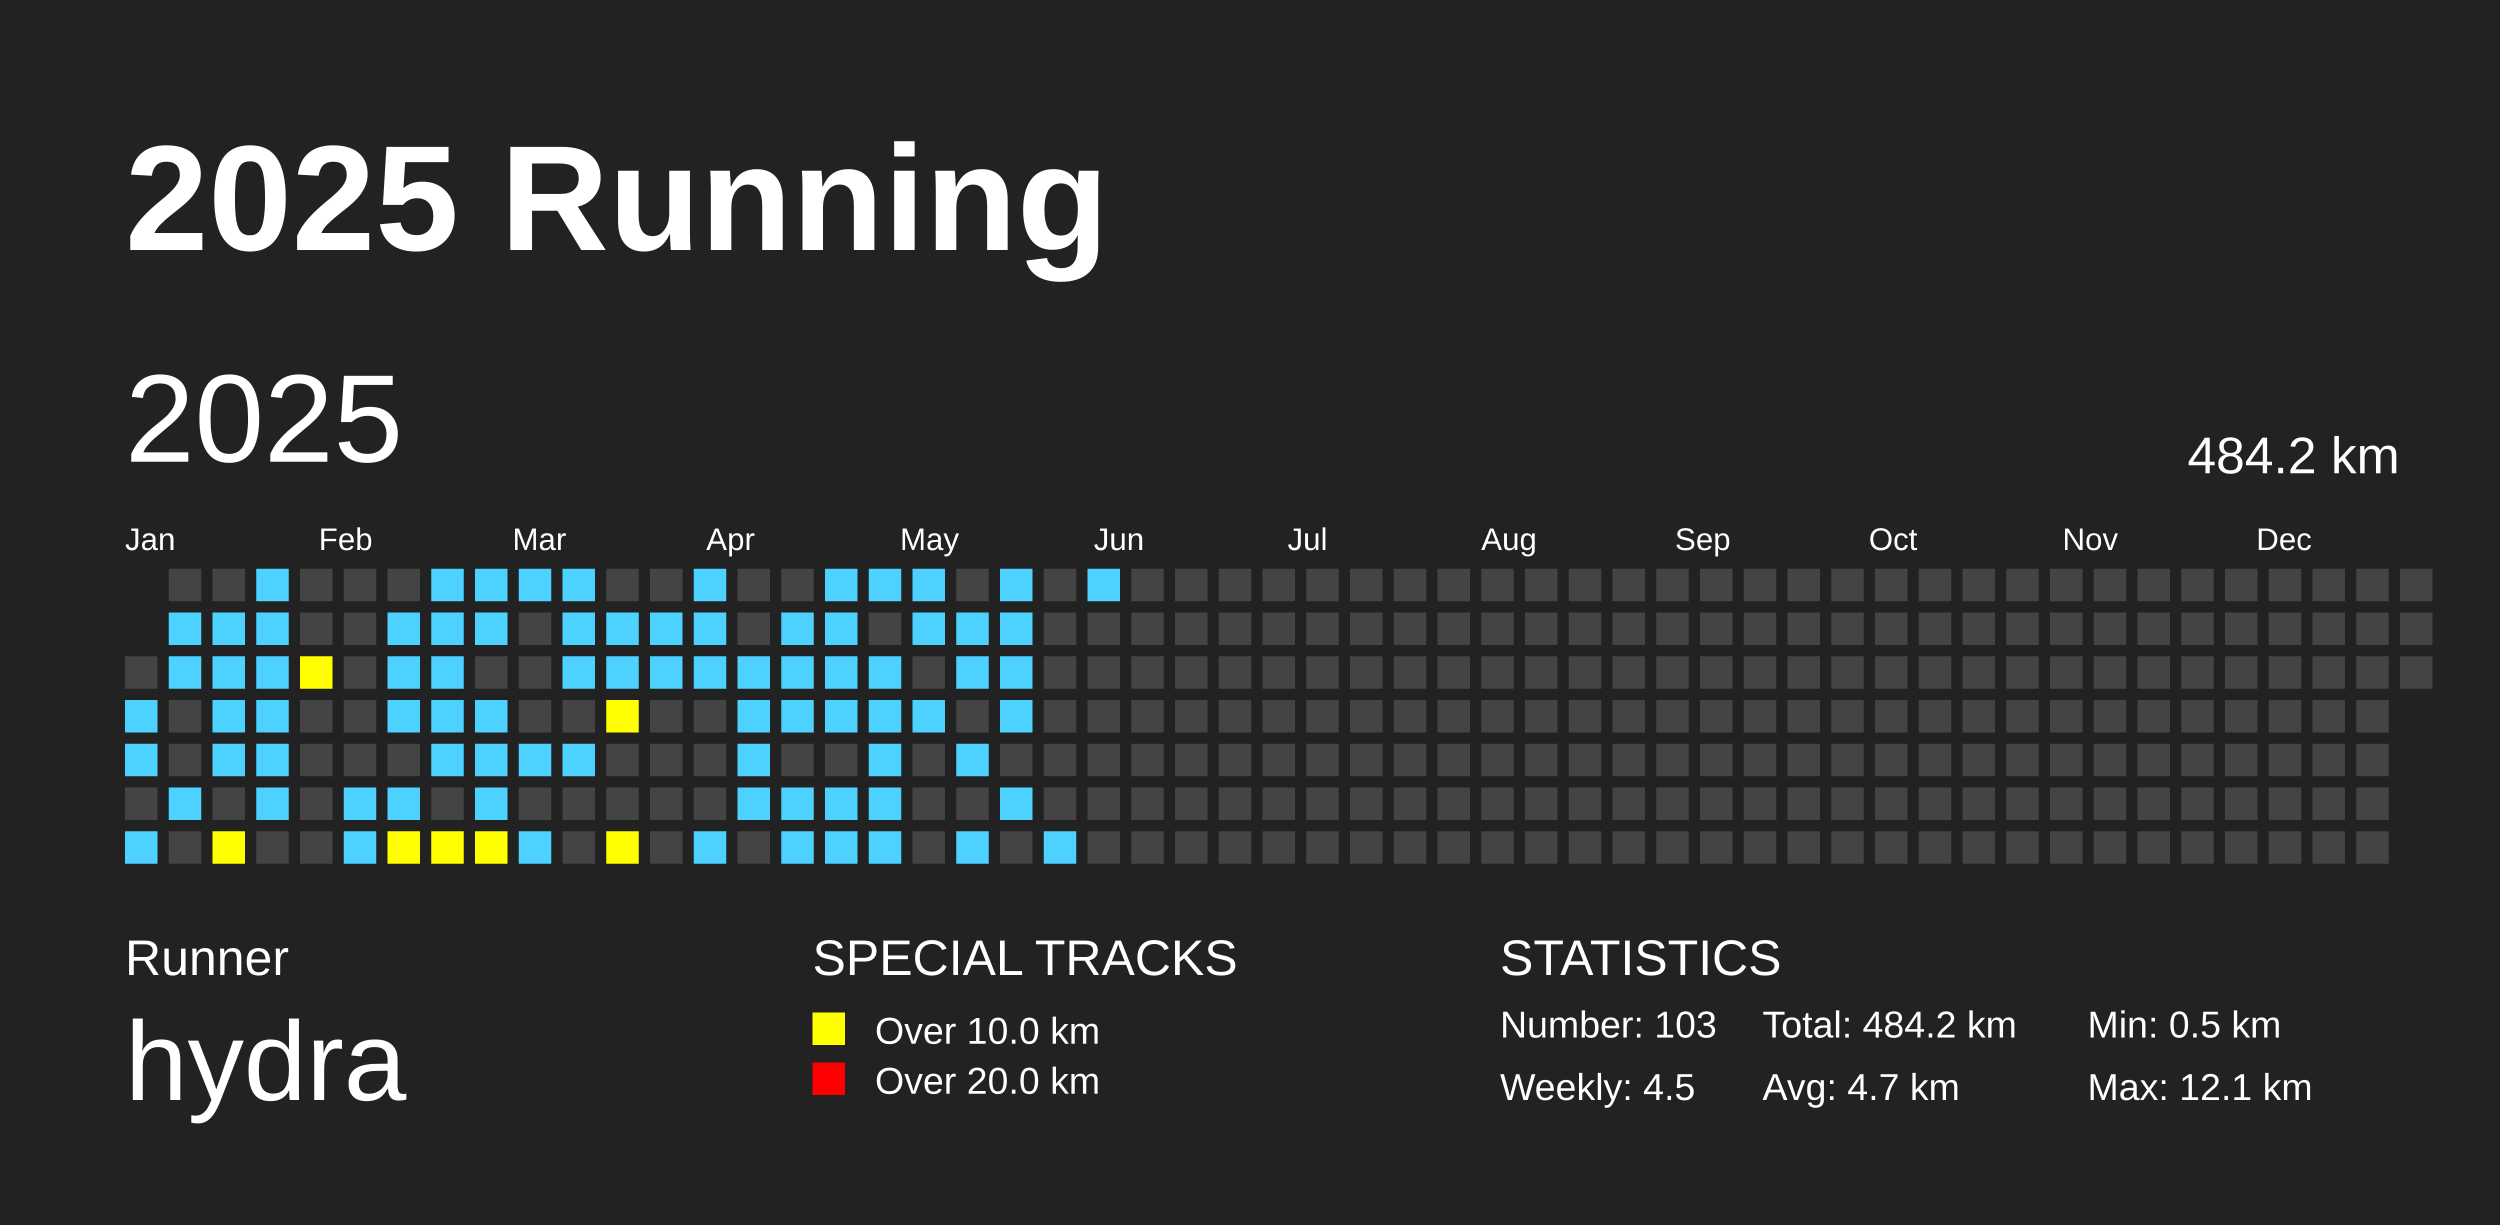
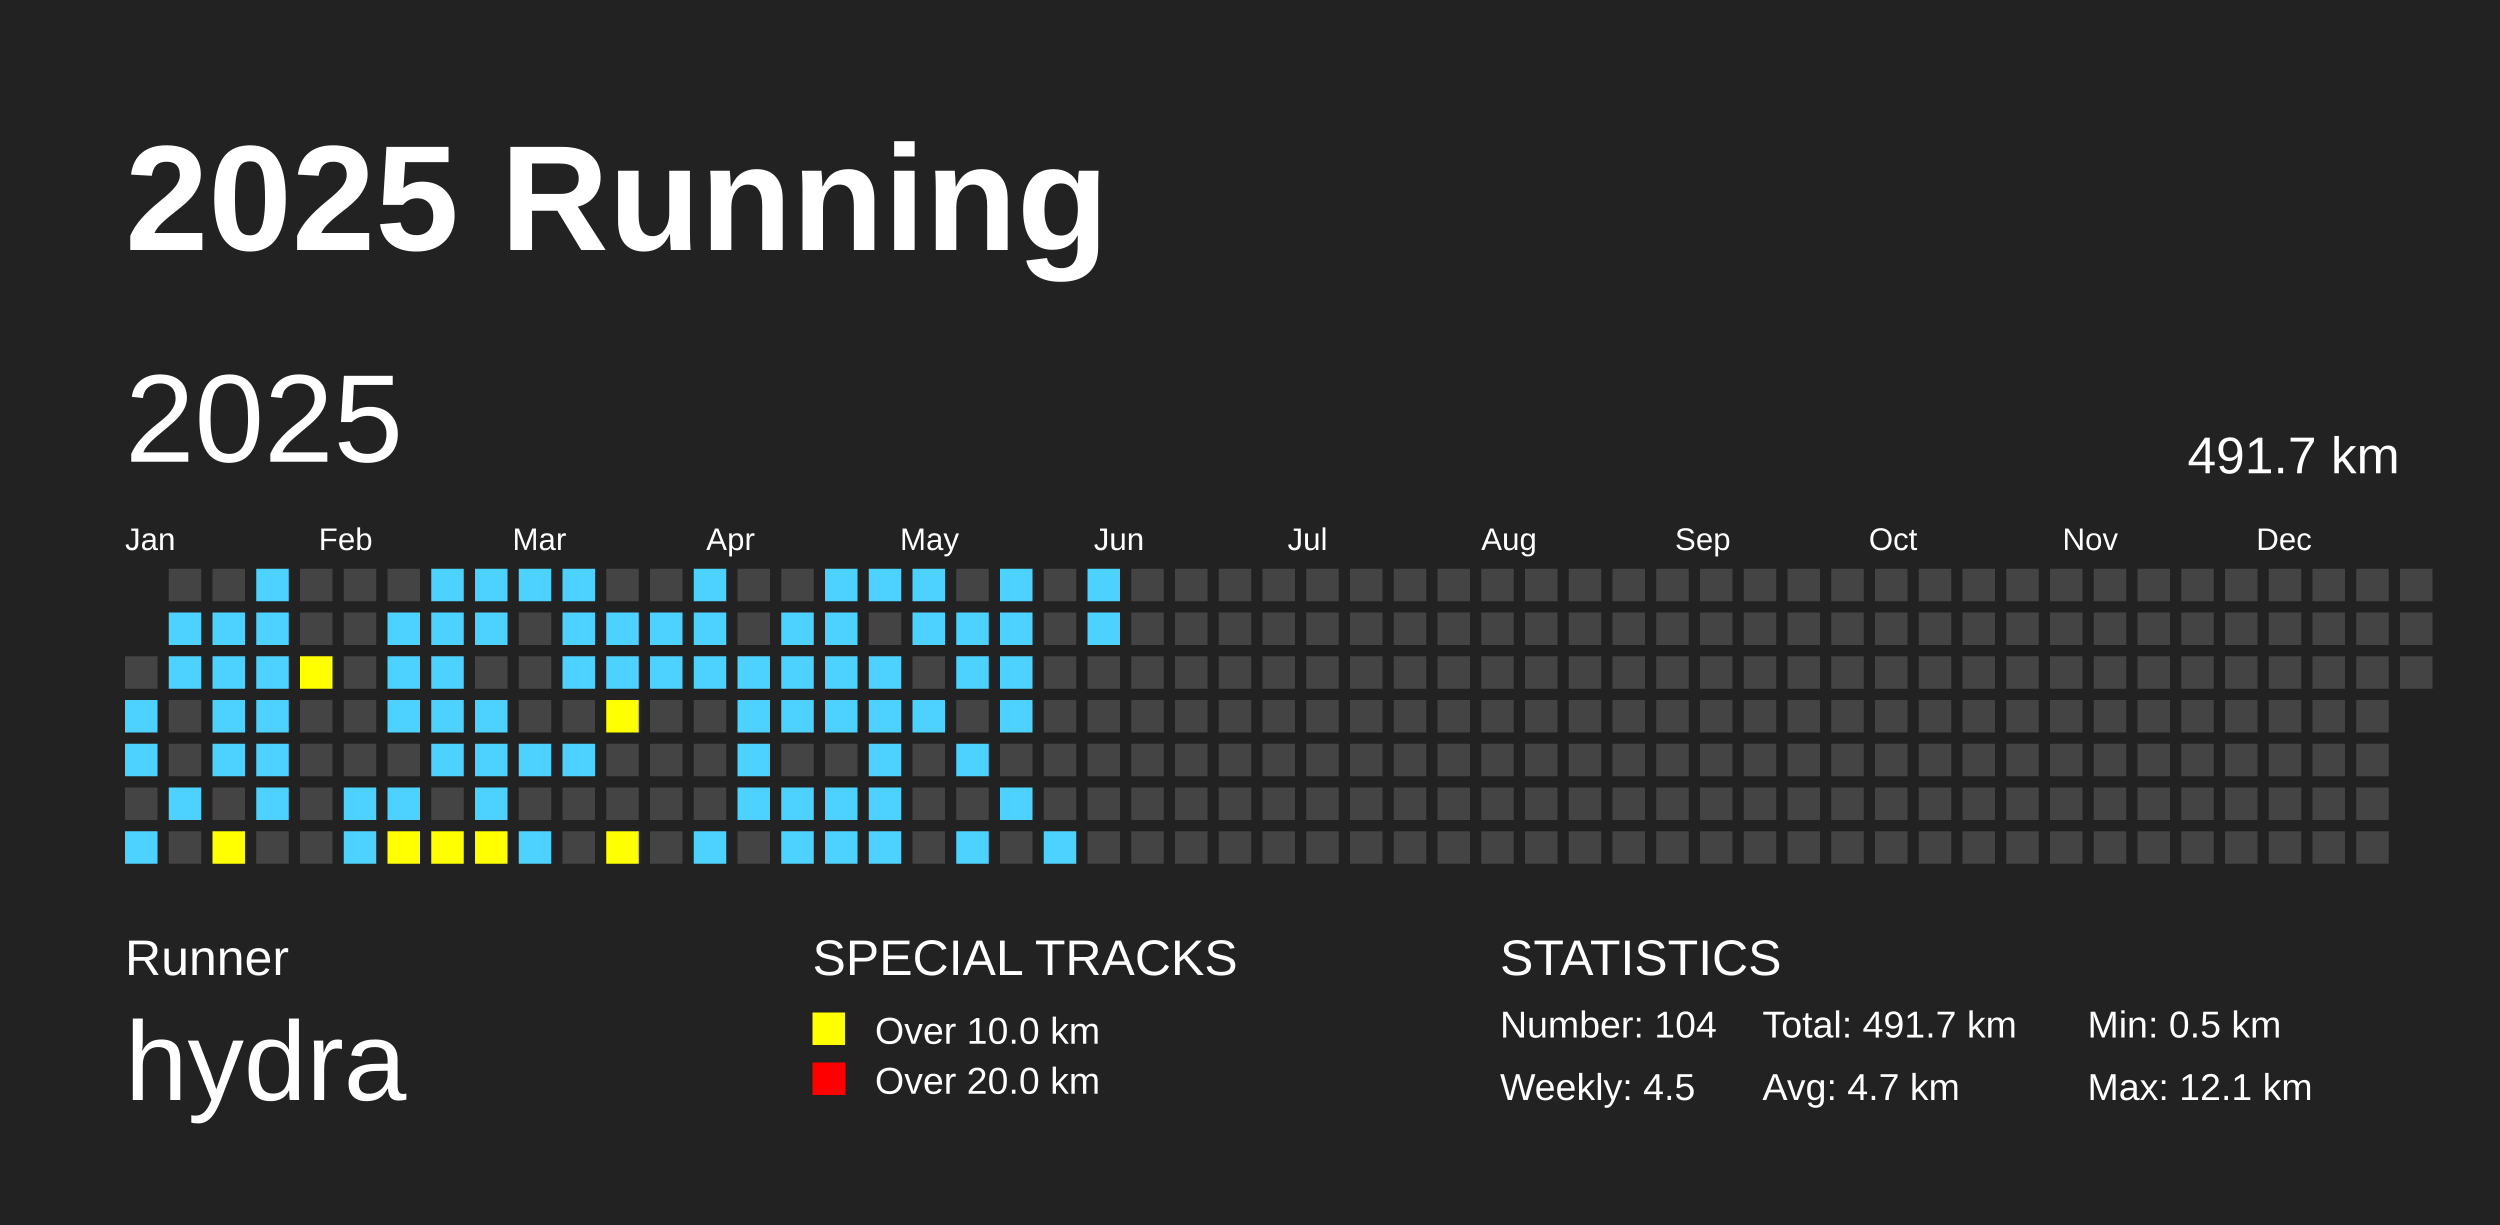
<svg xmlns="http://www.w3.org/2000/svg" baseProfile="full" height="98mm" version="1.1" viewBox="0,0,200,98" width="200mm">
  <defs />
  <rect fill="#222222" height="98" width="200" x="0" y="0" />
  <text fill="#FFFFFF" style="font-size:12px; font-family:Arial; font-weight:bold;" x="10" y="20">2025 Running</text>
  <text fill="#FFFFFF" style="font-size:4px; font-family:Arial" x="10" y="78">Runner</text>
  <text fill="#FFFFFF" style="font-size:9px; font-family:Arial" x="10" y="88">hydra</text>
  <text fill="#FFFFFF" style="font-size:4px; font-family:Arial" x="65" y="78">SPECIAL TRACKS</text>
  <rect fill="yellow" height="2.6" width="2.6" x="65" y="81" />
  <text fill="#FFFFFF" style="font-size:3px; font-family:Arial" x="70" y="83.5">Over 10.0 km</text>
  <rect fill="red" height="2.6" width="2.6" x="65" y="85" />
  <text fill="#FFFFFF" style="font-size:3px; font-family:Arial" x="70" y="87.5">Over 20.0 km</text>
  <text fill="#FFFFFF" style="font-size:4px; font-family:Arial" x="120" y="78">STATISTICS</text>
-   <text fill="#FFFFFF" style="font-size:3px; font-family:Arial" x="120" y="83">Number: 103</text>
+   <text fill="#FFFFFF" style="font-size:3px; font-family:Arial" x="120" y="83">Number: 104</text>
  <text fill="#FFFFFF" style="font-size:3px; font-family:Arial" x="120" y="88">Weekly: 4.5</text>
-   <text fill="#FFFFFF" style="font-size:3px; font-family:Arial" x="141" y="83">Total: 484.2 km</text>
+   <text fill="#FFFFFF" style="font-size:3px; font-family:Arial" x="141" y="83">Total: 491.7 km</text>
  <text fill="#FFFFFF" style="font-size:3px; font-family:Arial" x="141" y="88">Avg: 4.7 km</text>
  <text fill="#FFFFFF" style="font-size:3px; font-family:Arial" x="167" y="83">Min: 0.5 km</text>
  <text fill="#FFFFFF" style="font-size:3px; font-family:Arial" x="167" y="88">Max: 12.1 km</text>
  <text dominant-baseline="hanging" fill="#FFFFFF" style="font-size:10.0px; font-family:Arial;" x="10" y="30">2025</text>
-   <text dominant-baseline="hanging" fill="#FFFFFF" style="font-size:4.125px; font-family:Arial;" x="175" y="35">484.2 km</text>
+   <text dominant-baseline="hanging" fill="#FFFFFF" style="font-size:4.125px; font-family:Arial;" x="175" y="35">491.7 km</text>
  <text fill="#FFFFFF" style="font-size:2.5px; font-family:Arial" x="10.0" y="44">Jan</text>
  <text fill="#FFFFFF" style="font-size:2.5px; font-family:Arial" x="25.5" y="44">Feb</text>
  <text fill="#FFFFFF" style="font-size:2.5px; font-family:Arial" x="41.0" y="44">Mar</text>
  <text fill="#FFFFFF" style="font-size:2.5px; font-family:Arial" x="56.5" y="44">Apr</text>
  <text fill="#FFFFFF" style="font-size:2.5px; font-family:Arial" x="72.0" y="44">May</text>
  <text fill="#FFFFFF" style="font-size:2.5px; font-family:Arial" x="87.5" y="44">Jun</text>
  <text fill="#FFFFFF" style="font-size:2.5px; font-family:Arial" x="103.0" y="44">Jul</text>
  <text fill="#FFFFFF" style="font-size:2.5px; font-family:Arial" x="118.5" y="44">Aug</text>
  <text fill="#FFFFFF" style="font-size:2.5px; font-family:Arial" x="134.0" y="44">Sep</text>
  <text fill="#FFFFFF" style="font-size:2.5px; font-family:Arial" x="149.5" y="44">Oct</text>
  <text fill="#FFFFFF" style="font-size:2.5px; font-family:Arial" x="165.0" y="44">Nov</text>
  <text fill="#FFFFFF" style="font-size:2.5px; font-family:Arial" x="180.5" y="44">Dec</text>
  <rect fill="#444444" height="2.6" width="2.6" x="10.0" y="52.5" />
  <rect fill="#4DD2FF" height="2.6" width="2.6" x="10.0" y="56.0" />
  <rect fill="#4DD2FF" height="2.6" width="2.6" x="10.0" y="59.5" />
  <rect fill="#444444" height="2.6" width="2.6" x="10.0" y="63.0" />
  <rect fill="#4DD2FF" height="2.6" width="2.6" x="10.0" y="66.5" />
  <rect fill="#444444" height="2.6" width="2.6" x="13.5" y="45.5" />
  <rect fill="#4DD2FF" height="2.6" width="2.6" x="13.5" y="49.0" />
  <rect fill="#4DD2FF" height="2.6" width="2.6" x="13.5" y="52.5" />
  <rect fill="#444444" height="2.6" width="2.6" x="13.5" y="56.0" />
  <rect fill="#444444" height="2.6" width="2.6" x="13.5" y="59.5" />
  <rect fill="#4DD2FF" height="2.6" width="2.6" x="13.5" y="63.0" />
  <rect fill="#444444" height="2.6" width="2.6" x="13.5" y="66.5" />
  <rect fill="#444444" height="2.6" width="2.6" x="17.0" y="45.5" />
  <rect fill="#4DD2FF" height="2.6" width="2.6" x="17.0" y="49.0" />
  <rect fill="#4DD2FF" height="2.6" width="2.6" x="17.0" y="52.5" />
  <rect fill="#4DD2FF" height="2.6" width="2.6" x="17.0" y="56.0" />
  <rect fill="#4DD2FF" height="2.6" width="2.6" x="17.0" y="59.5" />
  <rect fill="#444444" height="2.6" width="2.6" x="17.0" y="63.0" />
  <rect fill="yellow" height="2.6" width="2.6" x="17.0" y="66.5" />
  <rect fill="#4DD2FF" height="2.6" width="2.6" x="20.5" y="45.5" />
  <rect fill="#4DD2FF" height="2.6" width="2.6" x="20.5" y="49.0" />
  <rect fill="#4DD2FF" height="2.6" width="2.6" x="20.5" y="52.5" />
  <rect fill="#4DD2FF" height="2.6" width="2.6" x="20.5" y="56.0" />
  <rect fill="#4DD2FF" height="2.6" width="2.6" x="20.5" y="59.5" />
  <rect fill="#4DD2FF" height="2.6" width="2.6" x="20.5" y="63.0" />
  <rect fill="#444444" height="2.6" width="2.6" x="20.5" y="66.5" />
  <rect fill="#444444" height="2.6" width="2.6" x="24.0" y="45.5" />
  <rect fill="#444444" height="2.6" width="2.6" x="24.0" y="49.0" />
  <rect fill="yellow" height="2.6" width="2.6" x="24.0" y="52.5" />
  <rect fill="#444444" height="2.6" width="2.6" x="24.0" y="56.0" />
  <rect fill="#444444" height="2.6" width="2.6" x="24.0" y="59.5" />
  <rect fill="#444444" height="2.6" width="2.6" x="24.0" y="63.0" />
  <rect fill="#444444" height="2.6" width="2.6" x="24.0" y="66.5" />
  <rect fill="#444444" height="2.6" width="2.6" x="27.5" y="45.5" />
  <rect fill="#444444" height="2.6" width="2.6" x="27.5" y="49.0" />
  <rect fill="#444444" height="2.6" width="2.6" x="27.5" y="52.5" />
  <rect fill="#444444" height="2.6" width="2.6" x="27.5" y="56.0" />
  <rect fill="#444444" height="2.6" width="2.6" x="27.5" y="59.5" />
  <rect fill="#4DD2FF" height="2.6" width="2.6" x="27.5" y="63.0" />
  <rect fill="#4DD2FF" height="2.6" width="2.6" x="27.5" y="66.5" />
  <rect fill="#444444" height="2.6" width="2.6" x="31.0" y="45.5" />
  <rect fill="#4DD2FF" height="2.6" width="2.6" x="31.0" y="49.0" />
  <rect fill="#4DD2FF" height="2.6" width="2.6" x="31.0" y="52.5" />
  <rect fill="#4DD2FF" height="2.6" width="2.6" x="31.0" y="56.0" />
  <rect fill="#444444" height="2.6" width="2.6" x="31.0" y="59.5" />
  <rect fill="#4DD2FF" height="2.6" width="2.6" x="31.0" y="63.0" />
  <rect fill="yellow" height="2.6" width="2.6" x="31.0" y="66.5" />
  <rect fill="#4DD2FF" height="2.6" width="2.6" x="34.5" y="45.5" />
  <rect fill="#4DD2FF" height="2.6" width="2.6" x="34.5" y="49.0" />
  <rect fill="#4DD2FF" height="2.6" width="2.6" x="34.5" y="52.5" />
  <rect fill="#4DD2FF" height="2.6" width="2.6" x="34.5" y="56.0" />
  <rect fill="#4DD2FF" height="2.6" width="2.6" x="34.5" y="59.5" />
  <rect fill="#444444" height="2.6" width="2.6" x="34.5" y="63.0" />
  <rect fill="yellow" height="2.6" width="2.6" x="34.5" y="66.5" />
  <rect fill="#4DD2FF" height="2.6" width="2.6" x="38.0" y="45.5" />
  <rect fill="#4DD2FF" height="2.6" width="2.6" x="38.0" y="49.0" />
  <rect fill="#444444" height="2.6" width="2.6" x="38.0" y="52.5" />
  <rect fill="#4DD2FF" height="2.6" width="2.6" x="38.0" y="56.0" />
  <rect fill="#4DD2FF" height="2.6" width="2.6" x="38.0" y="59.5" />
  <rect fill="#4DD2FF" height="2.6" width="2.6" x="38.0" y="63.0" />
  <rect fill="yellow" height="2.6" width="2.6" x="38.0" y="66.5" />
  <rect fill="#4DD2FF" height="2.6" width="2.6" x="41.5" y="45.5" />
  <rect fill="#444444" height="2.6" width="2.6" x="41.5" y="49.0" />
  <rect fill="#444444" height="2.6" width="2.6" x="41.5" y="52.5" />
  <rect fill="#444444" height="2.6" width="2.6" x="41.5" y="56.0" />
  <rect fill="#4DD2FF" height="2.6" width="2.6" x="41.5" y="59.5" />
  <rect fill="#444444" height="2.6" width="2.6" x="41.5" y="63.0" />
  <rect fill="#4DD2FF" height="2.6" width="2.6" x="41.5" y="66.5" />
  <rect fill="#4DD2FF" height="2.6" width="2.6" x="45.0" y="45.5" />
  <rect fill="#4DD2FF" height="2.6" width="2.6" x="45.0" y="49.0" />
  <rect fill="#4DD2FF" height="2.6" width="2.6" x="45.0" y="52.5" />
  <rect fill="#444444" height="2.6" width="2.6" x="45.0" y="56.0" />
  <rect fill="#4DD2FF" height="2.6" width="2.6" x="45.0" y="59.5" />
  <rect fill="#444444" height="2.6" width="2.6" x="45.0" y="63.0" />
  <rect fill="#444444" height="2.6" width="2.6" x="45.0" y="66.5" />
  <rect fill="#444444" height="2.6" width="2.6" x="48.5" y="45.5" />
  <rect fill="#4DD2FF" height="2.6" width="2.6" x="48.5" y="49.0" />
  <rect fill="#4DD2FF" height="2.6" width="2.6" x="48.5" y="52.5" />
  <rect fill="yellow" height="2.6" width="2.6" x="48.5" y="56.0" />
  <rect fill="#444444" height="2.6" width="2.6" x="48.5" y="59.5" />
  <rect fill="#444444" height="2.6" width="2.6" x="48.5" y="63.0" />
  <rect fill="yellow" height="2.6" width="2.6" x="48.5" y="66.5" />
  <rect fill="#444444" height="2.6" width="2.6" x="52.0" y="45.5" />
  <rect fill="#4DD2FF" height="2.6" width="2.6" x="52.0" y="49.0" />
  <rect fill="#4DD2FF" height="2.6" width="2.6" x="52.0" y="52.5" />
  <rect fill="#444444" height="2.6" width="2.6" x="52.0" y="56.0" />
  <rect fill="#444444" height="2.6" width="2.6" x="52.0" y="59.5" />
  <rect fill="#444444" height="2.6" width="2.6" x="52.0" y="63.0" />
  <rect fill="#444444" height="2.6" width="2.6" x="52.0" y="66.5" />
  <rect fill="#4DD2FF" height="2.6" width="2.6" x="55.5" y="45.5" />
  <rect fill="#4DD2FF" height="2.6" width="2.6" x="55.5" y="49.0" />
  <rect fill="#4DD2FF" height="2.6" width="2.6" x="55.5" y="52.5" />
  <rect fill="#444444" height="2.6" width="2.6" x="55.5" y="56.0" />
  <rect fill="#444444" height="2.6" width="2.6" x="55.5" y="59.5" />
  <rect fill="#444444" height="2.6" width="2.6" x="55.5" y="63.0" />
  <rect fill="#4DD2FF" height="2.6" width="2.6" x="55.5" y="66.5" />
  <rect fill="#444444" height="2.6" width="2.6" x="59.0" y="45.5" />
  <rect fill="#444444" height="2.6" width="2.6" x="59.0" y="49.0" />
  <rect fill="#4DD2FF" height="2.6" width="2.6" x="59.0" y="52.5" />
  <rect fill="#4DD2FF" height="2.6" width="2.6" x="59.0" y="56.0" />
  <rect fill="#4DD2FF" height="2.6" width="2.6" x="59.0" y="59.5" />
  <rect fill="#4DD2FF" height="2.6" width="2.6" x="59.0" y="63.0" />
  <rect fill="#444444" height="2.6" width="2.6" x="59.0" y="66.5" />
  <rect fill="#444444" height="2.6" width="2.6" x="62.5" y="45.5" />
  <rect fill="#4DD2FF" height="2.6" width="2.6" x="62.5" y="49.0" />
  <rect fill="#4DD2FF" height="2.6" width="2.6" x="62.5" y="52.5" />
  <rect fill="#4DD2FF" height="2.6" width="2.6" x="62.5" y="56.0" />
  <rect fill="#444444" height="2.6" width="2.6" x="62.5" y="59.5" />
  <rect fill="#4DD2FF" height="2.6" width="2.6" x="62.5" y="63.0" />
  <rect fill="#4DD2FF" height="2.6" width="2.6" x="62.5" y="66.5" />
  <rect fill="#4DD2FF" height="2.6" width="2.6" x="66.0" y="45.5" />
  <rect fill="#4DD2FF" height="2.6" width="2.6" x="66.0" y="49.0" />
  <rect fill="#4DD2FF" height="2.6" width="2.6" x="66.0" y="52.5" />
  <rect fill="#4DD2FF" height="2.6" width="2.6" x="66.0" y="56.0" />
  <rect fill="#444444" height="2.6" width="2.6" x="66.0" y="59.5" />
  <rect fill="#4DD2FF" height="2.6" width="2.6" x="66.0" y="63.0" />
  <rect fill="#4DD2FF" height="2.6" width="2.6" x="66.0" y="66.5" />
  <rect fill="#4DD2FF" height="2.6" width="2.6" x="69.5" y="45.5" />
  <rect fill="#444444" height="2.6" width="2.6" x="69.5" y="49.0" />
  <rect fill="#4DD2FF" height="2.6" width="2.6" x="69.5" y="52.5" />
  <rect fill="#4DD2FF" height="2.6" width="2.6" x="69.5" y="56.0" />
  <rect fill="#4DD2FF" height="2.6" width="2.6" x="69.5" y="59.5" />
  <rect fill="#4DD2FF" height="2.6" width="2.6" x="69.5" y="63.0" />
  <rect fill="#4DD2FF" height="2.6" width="2.6" x="69.5" y="66.5" />
  <rect fill="#4DD2FF" height="2.6" width="2.6" x="73.0" y="45.5" />
  <rect fill="#4DD2FF" height="2.6" width="2.6" x="73.0" y="49.0" />
  <rect fill="#444444" height="2.6" width="2.6" x="73.0" y="52.5" />
  <rect fill="#4DD2FF" height="2.6" width="2.6" x="73.0" y="56.0" />
  <rect fill="#444444" height="2.6" width="2.6" x="73.0" y="59.5" />
  <rect fill="#444444" height="2.6" width="2.6" x="73.0" y="63.0" />
  <rect fill="#444444" height="2.6" width="2.6" x="73.0" y="66.5" />
  <rect fill="#444444" height="2.6" width="2.6" x="76.5" y="45.5" />
  <rect fill="#4DD2FF" height="2.6" width="2.6" x="76.5" y="49.0" />
  <rect fill="#4DD2FF" height="2.6" width="2.6" x="76.5" y="52.5" />
  <rect fill="#444444" height="2.6" width="2.6" x="76.5" y="56.0" />
  <rect fill="#4DD2FF" height="2.6" width="2.6" x="76.5" y="59.5" />
  <rect fill="#444444" height="2.6" width="2.6" x="76.5" y="63.0" />
  <rect fill="#4DD2FF" height="2.6" width="2.6" x="76.5" y="66.5" />
  <rect fill="#4DD2FF" height="2.6" width="2.6" x="80.0" y="45.5" />
  <rect fill="#4DD2FF" height="2.6" width="2.6" x="80.0" y="49.0" />
  <rect fill="#4DD2FF" height="2.6" width="2.6" x="80.0" y="52.5" />
  <rect fill="#4DD2FF" height="2.6" width="2.6" x="80.0" y="56.0" />
  <rect fill="#444444" height="2.6" width="2.6" x="80.0" y="59.5" />
  <rect fill="#4DD2FF" height="2.6" width="2.6" x="80.0" y="63.0" />
  <rect fill="#444444" height="2.6" width="2.6" x="80.0" y="66.5" />
  <rect fill="#444444" height="2.6" width="2.6" x="83.5" y="45.5" />
  <rect fill="#444444" height="2.6" width="2.6" x="83.5" y="49.0" />
  <rect fill="#444444" height="2.6" width="2.6" x="83.5" y="52.5" />
  <rect fill="#444444" height="2.6" width="2.6" x="83.5" y="56.0" />
  <rect fill="#444444" height="2.6" width="2.6" x="83.5" y="59.5" />
  <rect fill="#444444" height="2.6" width="2.6" x="83.5" y="63.0" />
  <rect fill="#4DD2FF" height="2.6" width="2.6" x="83.5" y="66.5" />
  <rect fill="#4DD2FF" height="2.6" width="2.6" x="87.0" y="45.5" />
-   <rect fill="#444444" height="2.6" width="2.6" x="87.0" y="49.0" />
+   <rect fill="#4DD2FF" height="2.6" width="2.6" x="87.0" y="49.0" />
  <rect fill="#444444" height="2.6" width="2.6" x="87.0" y="52.5" />
  <rect fill="#444444" height="2.6" width="2.6" x="87.0" y="56.0" />
  <rect fill="#444444" height="2.6" width="2.6" x="87.0" y="59.5" />
  <rect fill="#444444" height="2.6" width="2.6" x="87.0" y="63.0" />
  <rect fill="#444444" height="2.6" width="2.6" x="87.0" y="66.5" />
  <rect fill="#444444" height="2.6" width="2.6" x="90.5" y="45.5" />
  <rect fill="#444444" height="2.6" width="2.6" x="90.5" y="49.0" />
  <rect fill="#444444" height="2.6" width="2.6" x="90.5" y="52.5" />
  <rect fill="#444444" height="2.6" width="2.6" x="90.5" y="56.0" />
  <rect fill="#444444" height="2.6" width="2.6" x="90.5" y="59.5" />
  <rect fill="#444444" height="2.6" width="2.6" x="90.5" y="63.0" />
  <rect fill="#444444" height="2.6" width="2.6" x="90.5" y="66.5" />
  <rect fill="#444444" height="2.6" width="2.6" x="94.0" y="45.5" />
  <rect fill="#444444" height="2.6" width="2.6" x="94.0" y="49.0" />
  <rect fill="#444444" height="2.6" width="2.6" x="94.0" y="52.5" />
  <rect fill="#444444" height="2.6" width="2.6" x="94.0" y="56.0" />
  <rect fill="#444444" height="2.6" width="2.6" x="94.0" y="59.5" />
  <rect fill="#444444" height="2.6" width="2.6" x="94.0" y="63.0" />
  <rect fill="#444444" height="2.6" width="2.6" x="94.0" y="66.5" />
  <rect fill="#444444" height="2.6" width="2.6" x="97.5" y="45.5" />
  <rect fill="#444444" height="2.6" width="2.6" x="97.5" y="49.0" />
  <rect fill="#444444" height="2.6" width="2.6" x="97.5" y="52.5" />
  <rect fill="#444444" height="2.6" width="2.6" x="97.5" y="56.0" />
  <rect fill="#444444" height="2.6" width="2.6" x="97.5" y="59.5" />
  <rect fill="#444444" height="2.6" width="2.6" x="97.5" y="63.0" />
  <rect fill="#444444" height="2.6" width="2.6" x="97.5" y="66.5" />
  <rect fill="#444444" height="2.6" width="2.6" x="101.0" y="45.5" />
  <rect fill="#444444" height="2.6" width="2.6" x="101.0" y="49.0" />
  <rect fill="#444444" height="2.6" width="2.6" x="101.0" y="52.5" />
  <rect fill="#444444" height="2.6" width="2.6" x="101.0" y="56.0" />
  <rect fill="#444444" height="2.6" width="2.6" x="101.0" y="59.5" />
  <rect fill="#444444" height="2.6" width="2.6" x="101.0" y="63.0" />
  <rect fill="#444444" height="2.6" width="2.6" x="101.0" y="66.5" />
  <rect fill="#444444" height="2.6" width="2.6" x="104.5" y="45.5" />
  <rect fill="#444444" height="2.6" width="2.6" x="104.5" y="49.0" />
  <rect fill="#444444" height="2.6" width="2.6" x="104.5" y="52.5" />
  <rect fill="#444444" height="2.6" width="2.6" x="104.5" y="56.0" />
  <rect fill="#444444" height="2.6" width="2.6" x="104.5" y="59.5" />
  <rect fill="#444444" height="2.6" width="2.6" x="104.5" y="63.0" />
  <rect fill="#444444" height="2.6" width="2.6" x="104.5" y="66.5" />
  <rect fill="#444444" height="2.6" width="2.6" x="108.0" y="45.5" />
  <rect fill="#444444" height="2.6" width="2.6" x="108.0" y="49.0" />
  <rect fill="#444444" height="2.6" width="2.6" x="108.0" y="52.5" />
  <rect fill="#444444" height="2.6" width="2.6" x="108.0" y="56.0" />
  <rect fill="#444444" height="2.6" width="2.6" x="108.0" y="59.5" />
  <rect fill="#444444" height="2.6" width="2.6" x="108.0" y="63.0" />
  <rect fill="#444444" height="2.6" width="2.6" x="108.0" y="66.5" />
  <rect fill="#444444" height="2.6" width="2.6" x="111.5" y="45.5" />
  <rect fill="#444444" height="2.6" width="2.6" x="111.5" y="49.0" />
  <rect fill="#444444" height="2.6" width="2.6" x="111.5" y="52.5" />
  <rect fill="#444444" height="2.6" width="2.6" x="111.5" y="56.0" />
  <rect fill="#444444" height="2.6" width="2.6" x="111.5" y="59.5" />
  <rect fill="#444444" height="2.6" width="2.6" x="111.5" y="63.0" />
  <rect fill="#444444" height="2.6" width="2.6" x="111.5" y="66.5" />
  <rect fill="#444444" height="2.6" width="2.6" x="115.0" y="45.5" />
  <rect fill="#444444" height="2.6" width="2.6" x="115.0" y="49.0" />
  <rect fill="#444444" height="2.6" width="2.6" x="115.0" y="52.5" />
  <rect fill="#444444" height="2.6" width="2.6" x="115.0" y="56.0" />
  <rect fill="#444444" height="2.6" width="2.6" x="115.0" y="59.5" />
  <rect fill="#444444" height="2.6" width="2.6" x="115.0" y="63.0" />
  <rect fill="#444444" height="2.6" width="2.6" x="115.0" y="66.5" />
  <rect fill="#444444" height="2.6" width="2.6" x="118.5" y="45.5" />
  <rect fill="#444444" height="2.6" width="2.6" x="118.5" y="49.0" />
  <rect fill="#444444" height="2.6" width="2.6" x="118.5" y="52.5" />
  <rect fill="#444444" height="2.6" width="2.6" x="118.5" y="56.0" />
  <rect fill="#444444" height="2.6" width="2.6" x="118.5" y="59.5" />
  <rect fill="#444444" height="2.6" width="2.6" x="118.5" y="63.0" />
  <rect fill="#444444" height="2.6" width="2.6" x="118.5" y="66.5" />
  <rect fill="#444444" height="2.6" width="2.6" x="122.0" y="45.5" />
  <rect fill="#444444" height="2.6" width="2.6" x="122.0" y="49.0" />
  <rect fill="#444444" height="2.6" width="2.6" x="122.0" y="52.5" />
  <rect fill="#444444" height="2.6" width="2.6" x="122.0" y="56.0" />
  <rect fill="#444444" height="2.6" width="2.6" x="122.0" y="59.5" />
  <rect fill="#444444" height="2.6" width="2.6" x="122.0" y="63.0" />
  <rect fill="#444444" height="2.6" width="2.6" x="122.0" y="66.5" />
  <rect fill="#444444" height="2.6" width="2.6" x="125.5" y="45.5" />
  <rect fill="#444444" height="2.6" width="2.6" x="125.5" y="49.0" />
  <rect fill="#444444" height="2.6" width="2.6" x="125.5" y="52.5" />
  <rect fill="#444444" height="2.6" width="2.6" x="125.5" y="56.0" />
  <rect fill="#444444" height="2.6" width="2.6" x="125.5" y="59.5" />
  <rect fill="#444444" height="2.6" width="2.6" x="125.5" y="63.0" />
  <rect fill="#444444" height="2.6" width="2.6" x="125.5" y="66.5" />
  <rect fill="#444444" height="2.6" width="2.6" x="129.0" y="45.5" />
  <rect fill="#444444" height="2.6" width="2.6" x="129.0" y="49.0" />
  <rect fill="#444444" height="2.6" width="2.6" x="129.0" y="52.5" />
  <rect fill="#444444" height="2.6" width="2.6" x="129.0" y="56.0" />
  <rect fill="#444444" height="2.6" width="2.6" x="129.0" y="59.5" />
  <rect fill="#444444" height="2.6" width="2.6" x="129.0" y="63.0" />
  <rect fill="#444444" height="2.6" width="2.6" x="129.0" y="66.5" />
  <rect fill="#444444" height="2.6" width="2.6" x="132.5" y="45.5" />
  <rect fill="#444444" height="2.6" width="2.6" x="132.5" y="49.0" />
  <rect fill="#444444" height="2.6" width="2.6" x="132.5" y="52.5" />
  <rect fill="#444444" height="2.6" width="2.6" x="132.5" y="56.0" />
  <rect fill="#444444" height="2.6" width="2.6" x="132.5" y="59.5" />
  <rect fill="#444444" height="2.6" width="2.6" x="132.5" y="63.0" />
  <rect fill="#444444" height="2.6" width="2.6" x="132.5" y="66.5" />
  <rect fill="#444444" height="2.6" width="2.6" x="136.0" y="45.5" />
  <rect fill="#444444" height="2.6" width="2.6" x="136.0" y="49.0" />
  <rect fill="#444444" height="2.6" width="2.6" x="136.0" y="52.5" />
  <rect fill="#444444" height="2.6" width="2.6" x="136.0" y="56.0" />
  <rect fill="#444444" height="2.6" width="2.6" x="136.0" y="59.5" />
  <rect fill="#444444" height="2.6" width="2.6" x="136.0" y="63.0" />
  <rect fill="#444444" height="2.6" width="2.6" x="136.0" y="66.5" />
  <rect fill="#444444" height="2.6" width="2.6" x="139.5" y="45.5" />
  <rect fill="#444444" height="2.6" width="2.6" x="139.5" y="49.0" />
  <rect fill="#444444" height="2.6" width="2.6" x="139.5" y="52.5" />
  <rect fill="#444444" height="2.6" width="2.6" x="139.5" y="56.0" />
  <rect fill="#444444" height="2.6" width="2.6" x="139.5" y="59.5" />
  <rect fill="#444444" height="2.6" width="2.6" x="139.5" y="63.0" />
  <rect fill="#444444" height="2.6" width="2.6" x="139.5" y="66.5" />
  <rect fill="#444444" height="2.6" width="2.6" x="143.0" y="45.5" />
  <rect fill="#444444" height="2.6" width="2.6" x="143.0" y="49.0" />
  <rect fill="#444444" height="2.6" width="2.6" x="143.0" y="52.5" />
  <rect fill="#444444" height="2.6" width="2.6" x="143.0" y="56.0" />
  <rect fill="#444444" height="2.6" width="2.6" x="143.0" y="59.5" />
  <rect fill="#444444" height="2.6" width="2.6" x="143.0" y="63.0" />
  <rect fill="#444444" height="2.6" width="2.6" x="143.0" y="66.5" />
  <rect fill="#444444" height="2.6" width="2.6" x="146.5" y="45.5" />
  <rect fill="#444444" height="2.6" width="2.6" x="146.5" y="49.0" />
  <rect fill="#444444" height="2.6" width="2.6" x="146.5" y="52.5" />
  <rect fill="#444444" height="2.6" width="2.6" x="146.5" y="56.0" />
  <rect fill="#444444" height="2.6" width="2.6" x="146.5" y="59.5" />
  <rect fill="#444444" height="2.6" width="2.6" x="146.5" y="63.0" />
  <rect fill="#444444" height="2.6" width="2.6" x="146.5" y="66.5" />
  <rect fill="#444444" height="2.6" width="2.6" x="150.0" y="45.5" />
  <rect fill="#444444" height="2.6" width="2.6" x="150.0" y="49.0" />
  <rect fill="#444444" height="2.6" width="2.6" x="150.0" y="52.5" />
  <rect fill="#444444" height="2.6" width="2.6" x="150.0" y="56.0" />
  <rect fill="#444444" height="2.6" width="2.6" x="150.0" y="59.5" />
  <rect fill="#444444" height="2.6" width="2.6" x="150.0" y="63.0" />
  <rect fill="#444444" height="2.6" width="2.6" x="150.0" y="66.5" />
  <rect fill="#444444" height="2.6" width="2.6" x="153.5" y="45.5" />
  <rect fill="#444444" height="2.6" width="2.6" x="153.5" y="49.0" />
  <rect fill="#444444" height="2.6" width="2.6" x="153.5" y="52.5" />
  <rect fill="#444444" height="2.6" width="2.6" x="153.5" y="56.0" />
  <rect fill="#444444" height="2.6" width="2.6" x="153.5" y="59.5" />
  <rect fill="#444444" height="2.6" width="2.6" x="153.5" y="63.0" />
  <rect fill="#444444" height="2.6" width="2.6" x="153.5" y="66.5" />
  <rect fill="#444444" height="2.6" width="2.6" x="157.0" y="45.5" />
  <rect fill="#444444" height="2.6" width="2.6" x="157.0" y="49.0" />
  <rect fill="#444444" height="2.6" width="2.6" x="157.0" y="52.5" />
  <rect fill="#444444" height="2.6" width="2.6" x="157.0" y="56.0" />
  <rect fill="#444444" height="2.6" width="2.6" x="157.0" y="59.5" />
  <rect fill="#444444" height="2.6" width="2.6" x="157.0" y="63.0" />
  <rect fill="#444444" height="2.6" width="2.6" x="157.0" y="66.5" />
  <rect fill="#444444" height="2.6" width="2.6" x="160.5" y="45.5" />
  <rect fill="#444444" height="2.6" width="2.6" x="160.5" y="49.0" />
  <rect fill="#444444" height="2.6" width="2.6" x="160.5" y="52.5" />
  <rect fill="#444444" height="2.6" width="2.6" x="160.5" y="56.0" />
  <rect fill="#444444" height="2.6" width="2.6" x="160.5" y="59.5" />
  <rect fill="#444444" height="2.6" width="2.6" x="160.5" y="63.0" />
  <rect fill="#444444" height="2.6" width="2.6" x="160.5" y="66.5" />
  <rect fill="#444444" height="2.6" width="2.6" x="164.0" y="45.5" />
  <rect fill="#444444" height="2.6" width="2.6" x="164.0" y="49.0" />
  <rect fill="#444444" height="2.6" width="2.6" x="164.0" y="52.5" />
  <rect fill="#444444" height="2.6" width="2.6" x="164.0" y="56.0" />
  <rect fill="#444444" height="2.6" width="2.6" x="164.0" y="59.5" />
  <rect fill="#444444" height="2.6" width="2.6" x="164.0" y="63.0" />
  <rect fill="#444444" height="2.6" width="2.6" x="164.0" y="66.5" />
  <rect fill="#444444" height="2.6" width="2.6" x="167.5" y="45.5" />
  <rect fill="#444444" height="2.6" width="2.6" x="167.5" y="49.0" />
  <rect fill="#444444" height="2.6" width="2.6" x="167.5" y="52.5" />
  <rect fill="#444444" height="2.6" width="2.6" x="167.5" y="56.0" />
  <rect fill="#444444" height="2.6" width="2.6" x="167.5" y="59.5" />
  <rect fill="#444444" height="2.6" width="2.6" x="167.5" y="63.0" />
  <rect fill="#444444" height="2.6" width="2.6" x="167.5" y="66.5" />
  <rect fill="#444444" height="2.6" width="2.6" x="171.0" y="45.5" />
  <rect fill="#444444" height="2.6" width="2.6" x="171.0" y="49.0" />
  <rect fill="#444444" height="2.6" width="2.6" x="171.0" y="52.5" />
  <rect fill="#444444" height="2.6" width="2.6" x="171.0" y="56.0" />
  <rect fill="#444444" height="2.6" width="2.6" x="171.0" y="59.5" />
  <rect fill="#444444" height="2.6" width="2.6" x="171.0" y="63.0" />
  <rect fill="#444444" height="2.6" width="2.6" x="171.0" y="66.5" />
  <rect fill="#444444" height="2.6" width="2.6" x="174.5" y="45.5" />
  <rect fill="#444444" height="2.6" width="2.6" x="174.5" y="49.0" />
  <rect fill="#444444" height="2.6" width="2.6" x="174.5" y="52.5" />
  <rect fill="#444444" height="2.6" width="2.6" x="174.5" y="56.0" />
  <rect fill="#444444" height="2.6" width="2.6" x="174.5" y="59.5" />
  <rect fill="#444444" height="2.6" width="2.6" x="174.5" y="63.0" />
  <rect fill="#444444" height="2.6" width="2.6" x="174.5" y="66.5" />
  <rect fill="#444444" height="2.6" width="2.6" x="178.0" y="45.5" />
  <rect fill="#444444" height="2.6" width="2.6" x="178.0" y="49.0" />
  <rect fill="#444444" height="2.6" width="2.6" x="178.0" y="52.5" />
  <rect fill="#444444" height="2.6" width="2.6" x="178.0" y="56.0" />
  <rect fill="#444444" height="2.6" width="2.6" x="178.0" y="59.5" />
  <rect fill="#444444" height="2.6" width="2.6" x="178.0" y="63.0" />
  <rect fill="#444444" height="2.6" width="2.6" x="178.0" y="66.5" />
  <rect fill="#444444" height="2.6" width="2.6" x="181.5" y="45.5" />
  <rect fill="#444444" height="2.6" width="2.6" x="181.5" y="49.0" />
  <rect fill="#444444" height="2.6" width="2.6" x="181.5" y="52.5" />
  <rect fill="#444444" height="2.6" width="2.6" x="181.5" y="56.0" />
  <rect fill="#444444" height="2.6" width="2.6" x="181.5" y="59.5" />
  <rect fill="#444444" height="2.6" width="2.6" x="181.5" y="63.0" />
  <rect fill="#444444" height="2.6" width="2.6" x="181.5" y="66.5" />
  <rect fill="#444444" height="2.6" width="2.6" x="185.0" y="45.5" />
  <rect fill="#444444" height="2.6" width="2.6" x="185.0" y="49.0" />
  <rect fill="#444444" height="2.6" width="2.6" x="185.0" y="52.5" />
  <rect fill="#444444" height="2.6" width="2.6" x="185.0" y="56.0" />
  <rect fill="#444444" height="2.6" width="2.6" x="185.0" y="59.5" />
  <rect fill="#444444" height="2.6" width="2.6" x="185.0" y="63.0" />
  <rect fill="#444444" height="2.6" width="2.6" x="185.0" y="66.5" />
  <rect fill="#444444" height="2.6" width="2.6" x="188.5" y="45.5" />
  <rect fill="#444444" height="2.6" width="2.6" x="188.5" y="49.0" />
  <rect fill="#444444" height="2.6" width="2.6" x="188.5" y="52.5" />
  <rect fill="#444444" height="2.6" width="2.6" x="188.5" y="56.0" />
  <rect fill="#444444" height="2.6" width="2.6" x="188.5" y="59.5" />
  <rect fill="#444444" height="2.6" width="2.6" x="188.5" y="63.0" />
  <rect fill="#444444" height="2.6" width="2.6" x="188.5" y="66.5" />
  <rect fill="#444444" height="2.6" width="2.6" x="192.0" y="45.5" />
  <rect fill="#444444" height="2.6" width="2.6" x="192.0" y="49.0" />
  <rect fill="#444444" height="2.6" width="2.6" x="192.0" y="52.5" />
</svg>
